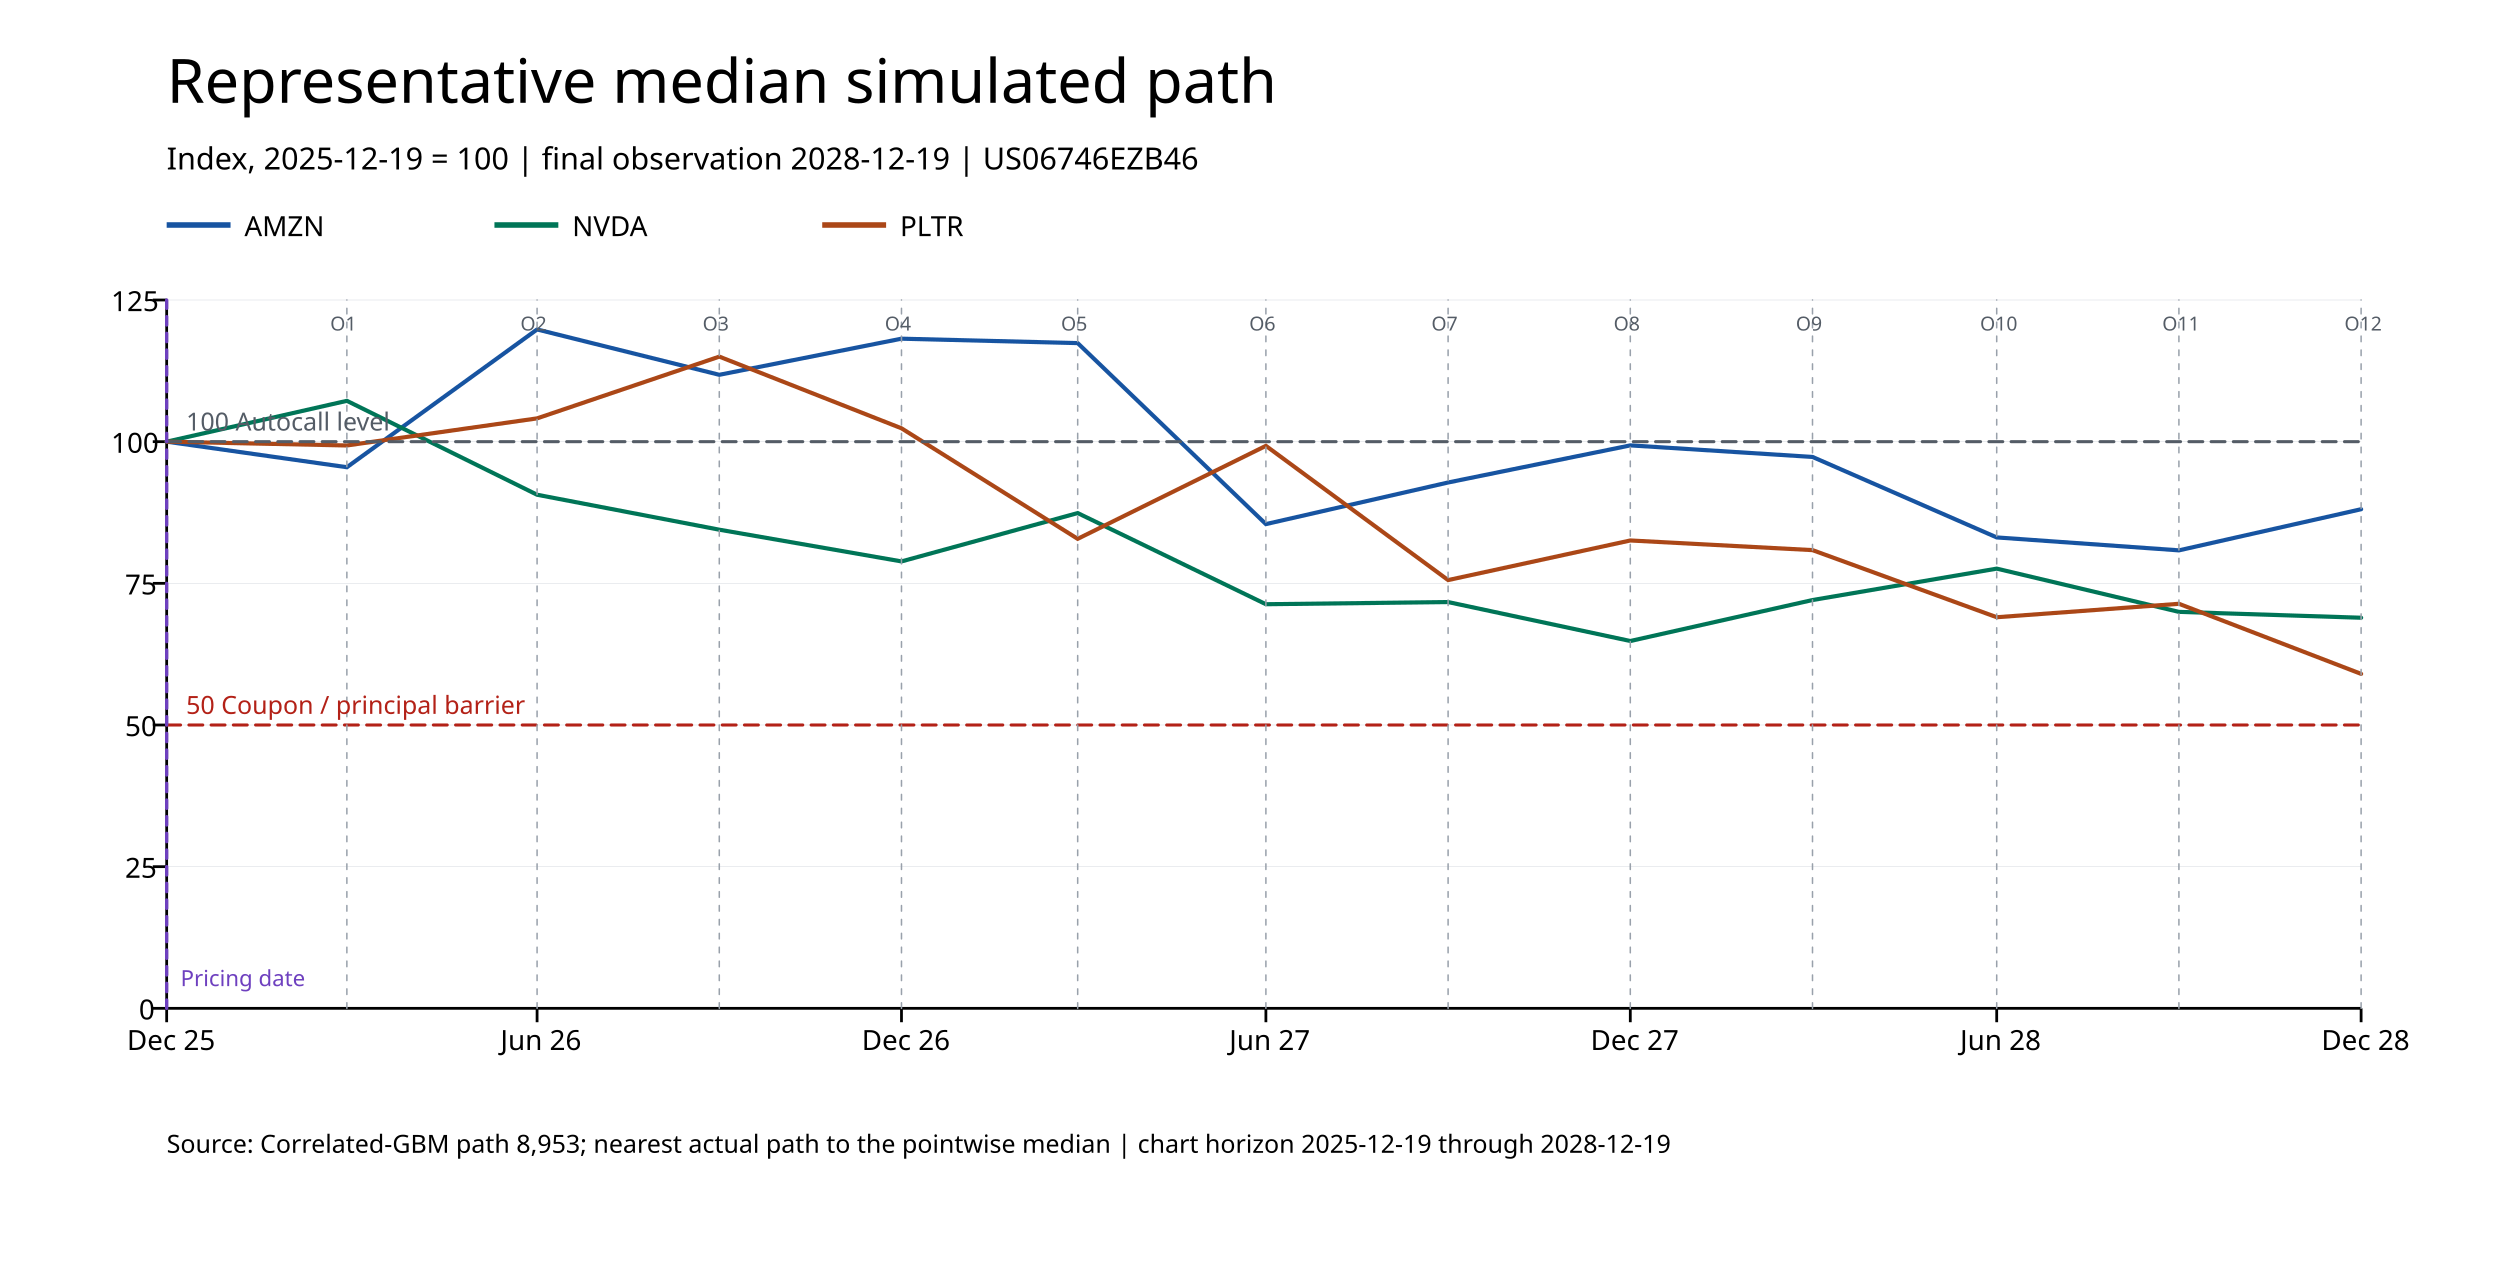
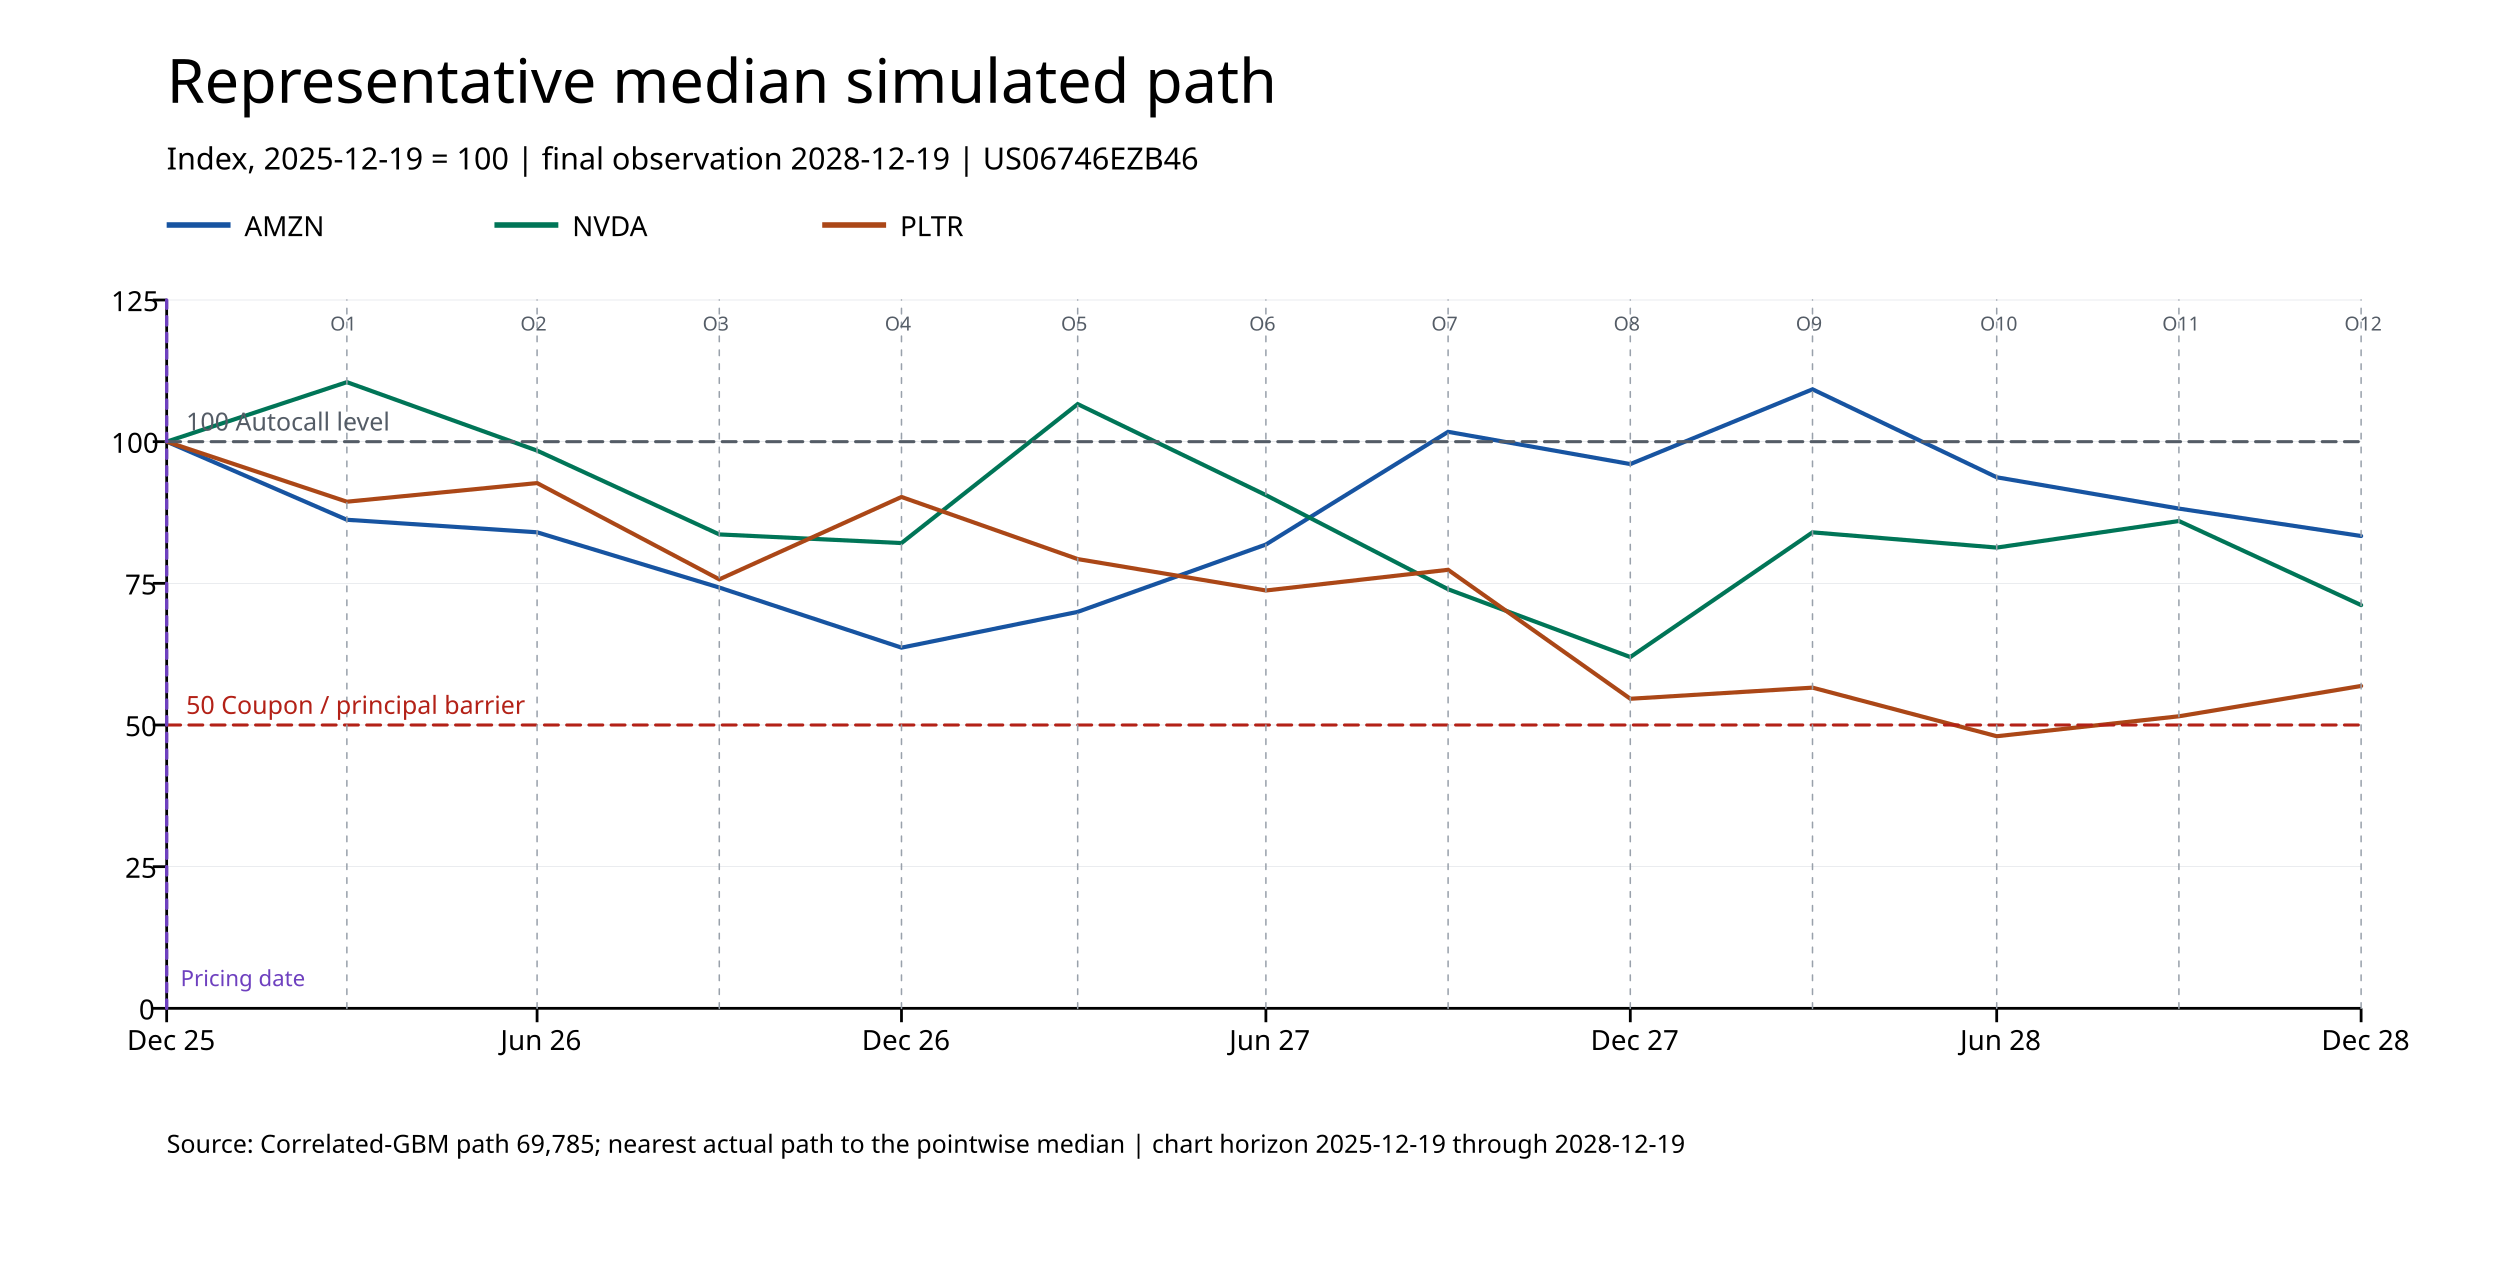
<svg xmlns="http://www.w3.org/2000/svg" width="900" height="455" preserveAspectRatio="xMinYMin meet" viewBox="0 0 900 455" version="1.0" fill-rule="evenodd">
  <clipPath id="clip">
    <rect x="0" y="0" width="900" height="455" />
  </clipPath>
  <g id="group" transform="scale(1,-1) translate(0,-455)" style="clip-path: url(#clip)">
    <g transform="">
      <rect x="0" y="0" width="900" height="455" style="stroke: none; stroke-linecap: butt; stroke-width: 1; fill: rgb(100%,100%,100%); fill-rule: evenodd;" />
      <text x="60" y="418" style="font-family: Helvetica-Bold; font-size: 22px;fill: rgb(0%,0%,0%); stroke:none;" transform="translate(0,836) scale(1,-1)">Representative median simulated path</text>
      <text x="60" y="394" style="font-family: Times-Roman; font-size: 11px;fill: rgb(0%,0%,0%); stroke:none;" transform="translate(0,788) scale(1,-1)">Index, 2025-12-19 = 100   |   final observation 2028-12-19   |   US06746EZB46</text>
      <path d="M 60,374 L 83,374 Z" style="stroke: rgb(9%,33%,63%); stroke-linecap: butt; stroke-width: 2;" />
      <text x="88" y="370" style="font-family: Times-Roman; font-size: 10px;fill: rgb(0%,0%,0%); stroke:none;" transform="translate(0,740) scale(1,-1)">AMZN</text>
      <path d="M 178,374 L 201,374 Z" style="stroke: rgb(0%,46%,34%); stroke-linecap: butt; stroke-width: 2;" />
      <text x="206" y="370" style="font-family: Times-Roman; font-size: 10px;fill: rgb(0%,0%,0%); stroke:none;" transform="translate(0,740) scale(1,-1)">NVDA</text>
      <path d="M 296,374 L 319,374 Z" style="stroke: rgb(67%,28%,9%); stroke-linecap: butt; stroke-width: 2;" />
      <text x="324" y="370" style="font-family: Times-Roman; font-size: 10px;fill: rgb(0%,0%,0%); stroke:none;" transform="translate(0,740) scale(1,-1)">PLTR</text>
      <g transform="">
        <g transform="">
          <g transform="">
            <path d="M 60,92 L 850,92 Z" style="stroke: rgb(0%,0%,0%); stroke-linecap: butt; stroke-width: 1;" />
          </g>
          <g transform="">
            <path d="M 60,92 L 60,87 Z" style="stroke: rgb(0%,0%,0%); stroke-linecap: butt; stroke-width: 1;" />
            <path d="M 193.349,92 L 193.349,87 Z" style="stroke: rgb(0%,0%,0%); stroke-linecap: butt; stroke-width: 1;" />
            <path d="M 324.535,92 L 324.535,87 Z" style="stroke: rgb(0%,0%,0%); stroke-linecap: butt; stroke-width: 1;" />
            <path d="M 455.721,92 L 455.721,87 Z" style="stroke: rgb(0%,0%,0%); stroke-linecap: butt; stroke-width: 1;" />
            <path d="M 586.907,92 L 586.907,87 Z" style="stroke: rgb(0%,0%,0%); stroke-linecap: butt; stroke-width: 1;" />
            <path d="M 718.814,92 L 718.814,87 Z" style="stroke: rgb(0%,0%,0%); stroke-linecap: butt; stroke-width: 1;" />
            <path d="M 850,92 L 850,87 Z" style="stroke: rgb(0%,0%,0%); stroke-linecap: butt; stroke-width: 1;" />
          </g>
          <g transform="">
            <g transform=" matrix(1,0,0,1,60,87)">
              <text x="-14.3" y="-10.0" style="font-family: Times-Roman; font-size: 10px;fill: rgb(0%,0%,0%); stroke:none;" transform="translate(0,-20) scale(1,-1)">Dec 25</text>
            </g>
            <g transform=" matrix(1,0,0,1,193.3485,87)">
              <text x="-13.195" y="-10.0" style="font-family: Times-Roman; font-size: 10px;fill: rgb(0%,0%,0%); stroke:none;" transform="translate(0,-20) scale(1,-1)">Jun 26</text>
            </g>
            <g transform=" matrix(1,0,0,1,324.5347,87)">
              <text x="-14.3" y="-10.0" style="font-family: Times-Roman; font-size: 10px;fill: rgb(0%,0%,0%); stroke:none;" transform="translate(0,-20) scale(1,-1)">Dec 26</text>
            </g>
            <g transform=" matrix(1,0,0,1,455.7208,87)">
              <text x="-13.195" y="-10.0" style="font-family: Times-Roman; font-size: 10px;fill: rgb(0%,0%,0%); stroke:none;" transform="translate(0,-20) scale(1,-1)">Jun 27</text>
            </g>
            <g transform=" matrix(1,0,0,1,586.9069,87)">
              <text x="-14.3" y="-10.0" style="font-family: Times-Roman; font-size: 10px;fill: rgb(0%,0%,0%); stroke:none;" transform="translate(0,-20) scale(1,-1)">Dec 27</text>
            </g>
            <g transform=" matrix(1,0,0,1,718.8139,87)">
              <text x="-13.195" y="-10.0" style="font-family: Times-Roman; font-size: 10px;fill: rgb(0%,0%,0%); stroke:none;" transform="translate(0,-20) scale(1,-1)">Jun 28</text>
            </g>
            <g transform=" matrix(1,0,0,1,850,87)">
              <text x="-14.3" y="-10.0" style="font-family: Times-Roman; font-size: 10px;fill: rgb(0%,0%,0%); stroke:none;" transform="translate(0,-20) scale(1,-1)">Dec 28</text>
            </g>
          </g>
        </g>
        <g transform="">
          <g transform="">
            <path d="M 60,92 L 60,347 Z" style="stroke: rgb(0%,0%,0%); stroke-linecap: butt; stroke-width: 1;" />
          </g>
          <g transform="">
            <path d="M 60,92 L 55,92 Z" style="stroke: rgb(0%,0%,0%); stroke-linecap: butt; stroke-width: 1;" />
            <path d="M 60,143 L 55,143 Z" style="stroke: rgb(0%,0%,0%); stroke-linecap: butt; stroke-width: 1;" />
            <path d="M 60,194 L 55,194 Z" style="stroke: rgb(0%,0%,0%); stroke-linecap: butt; stroke-width: 1;" />
            <path d="M 60,245 L 55,245 Z" style="stroke: rgb(0%,0%,0%); stroke-linecap: butt; stroke-width: 1;" />
            <path d="M 60,296 L 55,296 Z" style="stroke: rgb(0%,0%,0%); stroke-linecap: butt; stroke-width: 1;" />
            <path d="M 60,347 L 55,347 Z" style="stroke: rgb(0%,0%,0%); stroke-linecap: butt; stroke-width: 1;" />
          </g>
          <g transform="">
            <g transform=" matrix(1,0,0,1,55,92)">
              <text x="-5.0" y="-4.0" style="font-family: Times-Roman; font-size: 10px;fill: rgb(0%,0%,0%); stroke:none;" transform="translate(0,-8) scale(1,-1)">0</text>
            </g>
            <g transform=" matrix(1,0,0,1,55,143)">
              <text x="-10.0" y="-4.0" style="font-family: Times-Roman; font-size: 10px;fill: rgb(0%,0%,0%); stroke:none;" transform="translate(0,-8) scale(1,-1)">25</text>
            </g>
            <g transform=" matrix(1,0,0,1,55,194)">
              <text x="-10.0" y="-4.0" style="font-family: Times-Roman; font-size: 10px;fill: rgb(0%,0%,0%); stroke:none;" transform="translate(0,-8) scale(1,-1)">50</text>
            </g>
            <g transform=" matrix(1,0,0,1,55,245)">
              <text x="-10.0" y="-4.0" style="font-family: Times-Roman; font-size: 10px;fill: rgb(0%,0%,0%); stroke:none;" transform="translate(0,-8) scale(1,-1)">75</text>
            </g>
            <g transform=" matrix(1,0,0,1,55,296)">
              <text x="-15.0" y="-4.0" style="font-family: Times-Roman; font-size: 10px;fill: rgb(0%,0%,0%); stroke:none;" transform="translate(0,-8) scale(1,-1)">100</text>
            </g>
            <g transform=" matrix(1,0,0,1,55,347)">
              <text x="-15.0" y="-4.0" style="font-family: Times-Roman; font-size: 10px;fill: rgb(0%,0%,0%); stroke:none;" transform="translate(0,-8) scale(1,-1)">125</text>
            </g>
          </g>
        </g>
        <path d="M 60,143 L 850,143 Z" style="stroke: rgb(88%,89%,91%); stroke-linecap: butt; stroke-width: 0.25;" />
        <path d="M 60,194 L 850,194 Z" style="stroke: rgb(88%,89%,91%); stroke-linecap: butt; stroke-width: 0.25;" />
        <path d="M 60,245 L 850,245 Z" style="stroke: rgb(88%,89%,91%); stroke-linecap: butt; stroke-width: 0.25;" />
        <path d="M 60,296 L 850,296 Z" style="stroke: rgb(88%,89%,91%); stroke-linecap: butt; stroke-width: 0.25;" />
        <path d="M 60,347 L 850,347 Z" style="stroke: rgb(88%,89%,91%); stroke-linecap: butt; stroke-width: 0.25;" />
        <g transform="">
-           <polyline points="60 296, 124.872 286.8, 193.349 336.401, 258.942 320.07, 324.535 333.074, 387.965 331.483, 455.721 266.324, 521.314 281.306, 586.907 294.661, 652.5 290.5, 718.814 261.527, 784.407 256.87, 850 271.678" style="stroke: rgb(9%,33%,63%); stroke-linecap: round; stroke-width: 1.5; fill: None; fill-rule: evenodd;" />
-           <polyline points="60 296, 124.872 310.703, 193.349 276.892, 258.942 264.31, 324.535 252.89, 387.965 270.296, 455.721 237.48, 521.314 238.259, 586.907 224.236, 652.5 238.986, 718.814 250.293, 784.407 234.724, 850 232.614" style="stroke: rgb(0%,46%,34%); stroke-linecap: round; stroke-width: 1.5; fill: None; fill-rule: evenodd;" />
-           <polyline points="60 296, 124.872 294.631, 193.349 304.385, 258.942 326.616, 324.535 300.808, 387.965 261.019, 455.721 294.497, 521.314 246.17, 586.907 260.43, 652.5 256.952, 718.814 232.797, 784.407 237.634, 850 212.402" style="stroke: rgb(67%,28%,9%); stroke-linecap: round; stroke-width: 1.5; fill: None; fill-rule: evenodd;" />
+           <polyline points="60 296, 124.872 267.88, 193.349 263.373, 258.942 243.481, 324.535 221.848, 387.965 234.723, 455.721 258.972, 521.314 299.544, 586.907 287.93, 652.5 314.85, 718.814 283.176, 784.407 271.902, 850 262.042" style="stroke: rgb(9%,33%,63%); stroke-linecap: round; stroke-width: 1.5; fill: None; fill-rule: evenodd;" />
+           <polyline points="60 296, 124.872 317.429, 193.349 292.773, 258.942 262.608, 324.535 259.498, 387.965 309.526, 455.721 276.761, 521.314 242.864, 586.907 218.457, 652.5 263.353, 718.814 257.869, 784.407 267.433, 850 237.159" style="stroke: rgb(0%,46%,34%); stroke-linecap: round; stroke-width: 1.5; fill: None; fill-rule: evenodd;" />
+           <polyline points="60 296, 124.872 274.385, 193.349 281.098, 258.942 246.434, 324.535 276.093, 387.965 253.733, 455.721 242.426, 521.314 249.874, 586.907 203.445, 652.5 207.446, 718.814 189.957, 784.407 197.14, 850 208.057" style="stroke: rgb(67%,28%,9%); stroke-linecap: round; stroke-width: 1.5; fill: None; fill-rule: evenodd;" />
          <polyline points="60 296, 850 296" style="stroke: rgb(33%,36%,40%); stroke-linecap: round; stroke-width: 1.1; fill: None; fill-rule: evenodd; stroke-dasharray: 5, 3;" />
          <polyline points="60 194.003, 850 194.003" style="stroke: rgb(70%,13%,9%); stroke-linecap: round; stroke-width: 1.1; fill: None; fill-rule: evenodd; stroke-dasharray: 5, 3;" />
          <polyline points="124.872 92, 124.872 347" style="stroke: rgb(60%,63%,67%); stroke-linecap: round; stroke-width: 0.55; fill: None; fill-rule: evenodd; stroke-dasharray: 2, 3;" />
          <polyline points="193.349 92, 193.349 347" style="stroke: rgb(60%,63%,67%); stroke-linecap: round; stroke-width: 0.55; fill: None; fill-rule: evenodd; stroke-dasharray: 2, 3;" />
          <polyline points="258.942 92, 258.942 347" style="stroke: rgb(60%,63%,67%); stroke-linecap: round; stroke-width: 0.55; fill: None; fill-rule: evenodd; stroke-dasharray: 2, 3;" />
          <polyline points="324.535 92, 324.535 347" style="stroke: rgb(60%,63%,67%); stroke-linecap: round; stroke-width: 0.55; fill: None; fill-rule: evenodd; stroke-dasharray: 2, 3;" />
          <polyline points="387.965 92, 387.965 347" style="stroke: rgb(60%,63%,67%); stroke-linecap: round; stroke-width: 0.55; fill: None; fill-rule: evenodd; stroke-dasharray: 2, 3;" />
          <polyline points="455.721 92, 455.721 347" style="stroke: rgb(60%,63%,67%); stroke-linecap: round; stroke-width: 0.55; fill: None; fill-rule: evenodd; stroke-dasharray: 2, 3;" />
          <polyline points="521.314 92, 521.314 347" style="stroke: rgb(60%,63%,67%); stroke-linecap: round; stroke-width: 0.55; fill: None; fill-rule: evenodd; stroke-dasharray: 2, 3;" />
          <polyline points="586.907 92, 586.907 347" style="stroke: rgb(60%,63%,67%); stroke-linecap: round; stroke-width: 0.55; fill: None; fill-rule: evenodd; stroke-dasharray: 2, 3;" />
          <polyline points="652.5 92, 652.5 347" style="stroke: rgb(60%,63%,67%); stroke-linecap: round; stroke-width: 0.55; fill: None; fill-rule: evenodd; stroke-dasharray: 2, 3;" />
          <polyline points="718.814 92, 718.814 347" style="stroke: rgb(60%,63%,67%); stroke-linecap: round; stroke-width: 0.55; fill: None; fill-rule: evenodd; stroke-dasharray: 2, 3;" />
          <polyline points="784.407 92, 784.407 347" style="stroke: rgb(60%,63%,67%); stroke-linecap: round; stroke-width: 0.55; fill: None; fill-rule: evenodd; stroke-dasharray: 2, 3;" />
          <polyline points="850 92, 850 347" style="stroke: rgb(60%,63%,67%); stroke-linecap: round; stroke-width: 0.55; fill: None; fill-rule: evenodd; stroke-dasharray: 2, 3;" />
          <polyline points="60 92, 60 347" style="stroke: rgb(43%,25%,75%); stroke-linecap: round; stroke-width: 1.2; fill: None; fill-rule: evenodd; stroke-dasharray: 3, 3;" />
        </g>
      </g>
      <text x="67" y="300.0" style="font-family: Times-Roman; font-size: 9px;fill: rgb(33%,36%,40%); stroke:none;" transform="translate(0,600) scale(1,-1)">100  Autocall level</text>
      <text x="67" y="198.003" style="font-family: Times-Roman; font-size: 9px;fill: rgb(70%,13%,9%); stroke:none;" transform="translate(0,396) scale(1,-1)">50  Coupon / principal barrier</text>
      <text x="118.872" y="336" style="font-family: Times-Roman; font-size: 7px;fill: rgb(33%,36%,40%); stroke:none;" transform="translate(0,672) scale(1,-1)">O1</text>
      <text x="187.349" y="336" style="font-family: Times-Roman; font-size: 7px;fill: rgb(33%,36%,40%); stroke:none;" transform="translate(0,672) scale(1,-1)">O2</text>
      <text x="252.942" y="336" style="font-family: Times-Roman; font-size: 7px;fill: rgb(33%,36%,40%); stroke:none;" transform="translate(0,672) scale(1,-1)">O3</text>
      <text x="318.535" y="336" style="font-family: Times-Roman; font-size: 7px;fill: rgb(33%,36%,40%); stroke:none;" transform="translate(0,672) scale(1,-1)">O4</text>
      <text x="381.965" y="336" style="font-family: Times-Roman; font-size: 7px;fill: rgb(33%,36%,40%); stroke:none;" transform="translate(0,672) scale(1,-1)">O5</text>
      <text x="449.721" y="336" style="font-family: Times-Roman; font-size: 7px;fill: rgb(33%,36%,40%); stroke:none;" transform="translate(0,672) scale(1,-1)">O6</text>
      <text x="515.314" y="336" style="font-family: Times-Roman; font-size: 7px;fill: rgb(33%,36%,40%); stroke:none;" transform="translate(0,672) scale(1,-1)">O7</text>
      <text x="580.907" y="336" style="font-family: Times-Roman; font-size: 7px;fill: rgb(33%,36%,40%); stroke:none;" transform="translate(0,672) scale(1,-1)">O8</text>
      <text x="646.5" y="336" style="font-family: Times-Roman; font-size: 7px;fill: rgb(33%,36%,40%); stroke:none;" transform="translate(0,672) scale(1,-1)">O9</text>
      <text x="712.814" y="336" style="font-family: Times-Roman; font-size: 7px;fill: rgb(33%,36%,40%); stroke:none;" transform="translate(0,672) scale(1,-1)">O10</text>
      <text x="778.407" y="336" style="font-family: Times-Roman; font-size: 7px;fill: rgb(33%,36%,40%); stroke:none;" transform="translate(0,672) scale(1,-1)">O11</text>
      <text x="844.0" y="336" style="font-family: Times-Roman; font-size: 7px;fill: rgb(33%,36%,40%); stroke:none;" transform="translate(0,672) scale(1,-1)">O12</text>
      <text x="65" y="100" style="font-family: Times-Roman; font-size: 8px;fill: rgb(43%,25%,75%); stroke:none;" transform="translate(0,200) scale(1,-1)">Pricing date</text>
-       <text x="60" y="40" style="font-family: Times-Roman; font-size: 9px;fill: rgb(0%,0%,0%); stroke:none;" transform="translate(0,80) scale(1,-1)">Source: Correlated-GBM path 8,953; nearest actual path to the pointwise median  |  chart horizon 2025-12-19 through 2028-12-19</text>
+       <text x="60" y="40" style="font-family: Times-Roman; font-size: 9px;fill: rgb(0%,0%,0%); stroke:none;" transform="translate(0,80) scale(1,-1)">Source: Correlated-GBM path 69,785; nearest actual path to the pointwise median  |  chart horizon 2025-12-19 through 2028-12-19</text>
    </g>
  </g>
</svg>
